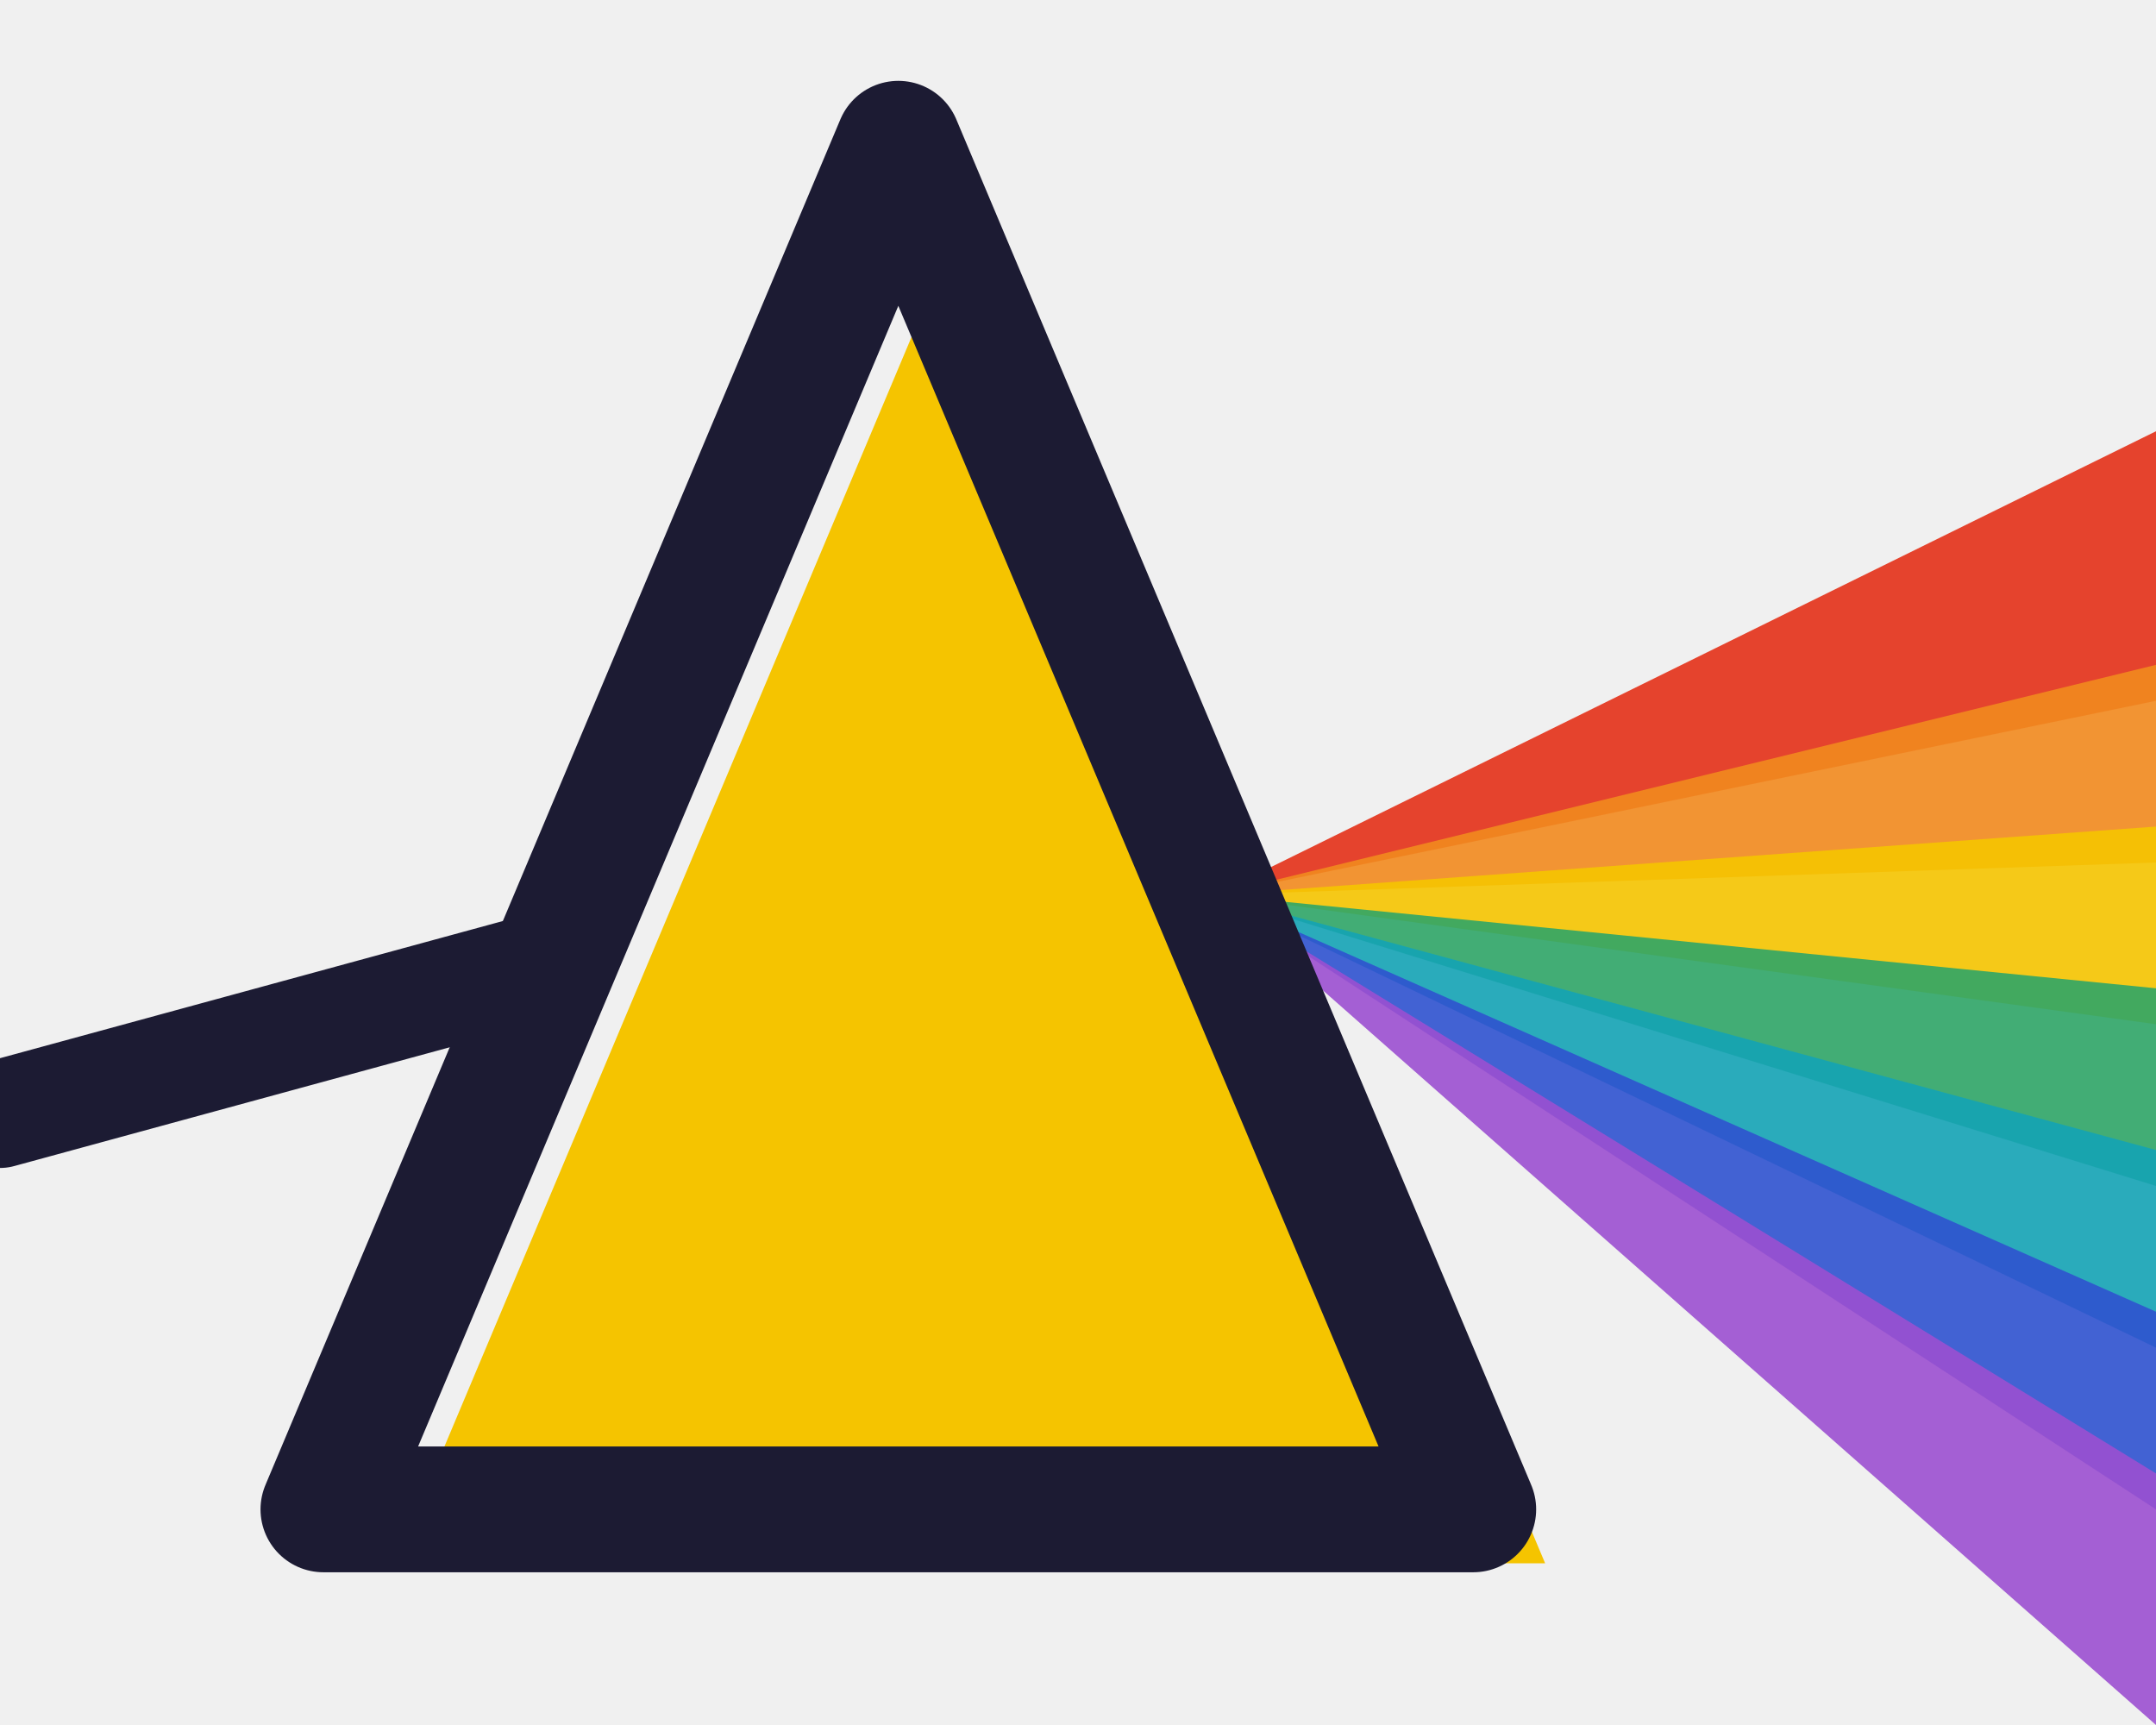
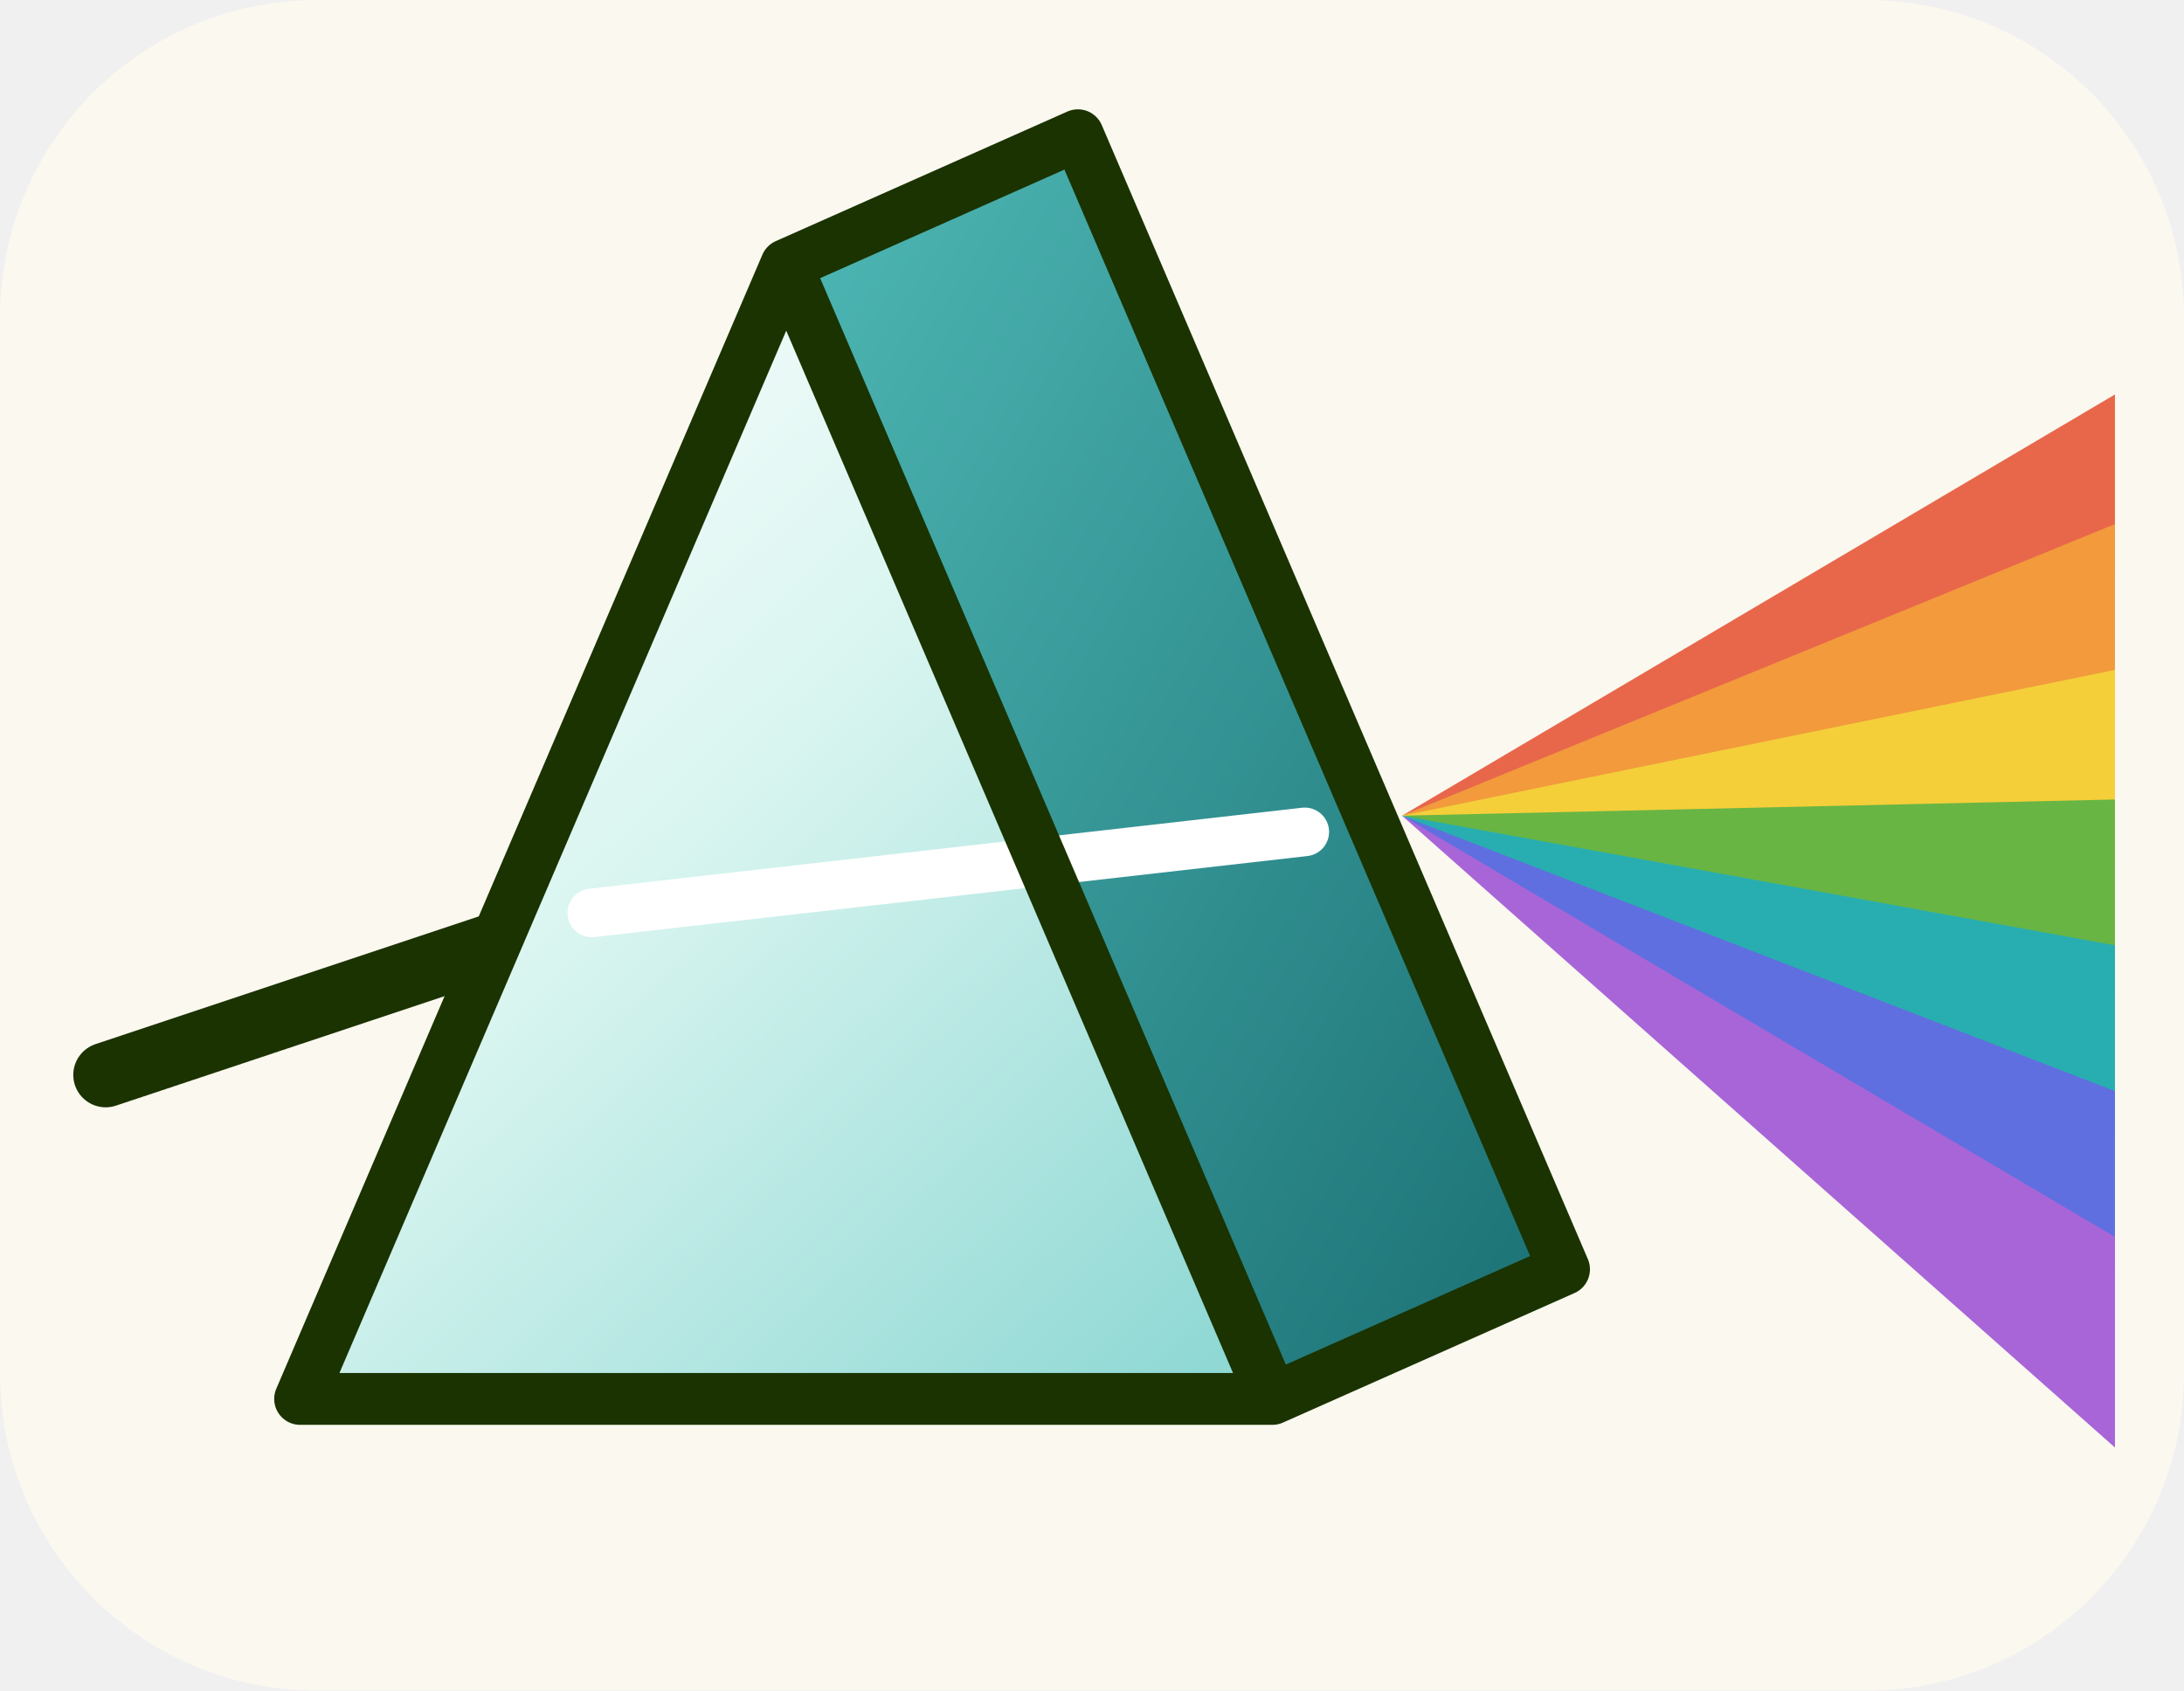
- <svg xmlns="http://www.w3.org/2000/svg" viewBox="0 0 120 96">
-   <style>
-     .b { stroke: #1c1b33; fill: none; }
-     .l { stroke: #1c1b33; }
-     @media (prefers-color-scheme: dark) { .b, .l { stroke: #f4eedf; } }
-   </style>
-   <polygon points="67.6,49.8 120,24 120,39" fill="#e5432d" />
-   <polygon points="67.6,49.8 120,37 120,48" fill="#f28a1e" fill-opacity=".9" />
-   <polygon points="67.6,49.8 120,46 120,57" fill="#f5c400" fill-opacity=".9" />
-   <polygon points="67.6,49.8 120,55 120,66" fill="#2fa568" fill-opacity=".9" />
-   <polygon points="67.6,49.8 120,64 120,75" fill="#14a3b5" fill-opacity=".9" />
-   <polygon points="67.6,49.8 120,73 120,84" fill="#2f52d0" fill-opacity=".9" />
-   <polygon points="67.6,49.8 120,82 120,96" fill="#9b4fd1" fill-opacity=".9" />
-   <line class="l" x1="0" y1="62" x2="30.8" y2="53.6" stroke-width="6" stroke-linecap="round" />
-   <polygon points="50,8 18,84 82,84" transform="translate(4 3)" fill="#f5c400" />
-   <polygon class="b" points="50,8 18,84 82,84" stroke-width="7" stroke-linejoin="round" />
+ <svg xmlns="http://www.w3.org/2000/svg" viewBox="0 0 124 96">
+   <defs>
+     <linearGradient id="f" x1=".1" y1="0" x2=".9" y2="1">
+       <stop offset="0" stop-color="#fff" />
+       <stop offset=".45" stop-color="#d9f5f0" />
+       <stop offset="1" stop-color="#8fd8d4" />
+     </linearGradient>
+     <linearGradient id="s" x1="0" y1="0" x2="1" y2="1">
+       <stop offset="0" stop-color="#4fb9b6" />
+       <stop offset="1" stop-color="#1a6f73" />
+     </linearGradient>
+   </defs>
+   <rect width="124" height="96" rx="18" fill="#fbf8f0" />
+   <g transform="translate(6 4) scale(.92)">
+     <polygon points="80,46 124,20 124,31" fill="#e8674a" />
+     <polygon points="80,46 124,28 124,40" fill="#f29a3c" />
+     <polygon points="80,46 124,37 124,49" fill="#f4cf3a" />
+     <polygon points="80,46 124,45 124,57" fill="#68b544" />
+     <polygon points="80,46 124,54 124,66" fill="#28aeb0" />
+     <polygon points="80,46 124,63 124,74" fill="#5f6fe0" />
+     <polygon points="80,46 124,72 124,85" fill="#a865d8" />
+     <line x1="0" y1="62" x2="30" y2="52" stroke="#1a3300" stroke-width="4" stroke-linecap="round" />
+     <path d="M42 12 L60 4 L90 74 L72 82Z" fill="url(#s)" />
+     <path d="M42 12 L12 82 L72 82Z" fill="url(#f)" />
+     <line x1="30" y1="52" x2="74" y2="47" stroke="#fff" stroke-width="3" stroke-linecap="round" />
+     <path d="M42 12 L12 82 L72 82Z M42 12 L60 4 L90 74 L72 82" fill="none" stroke="#1a3300" stroke-width="3.2" stroke-linejoin="round" />
+   </g>
</svg>
